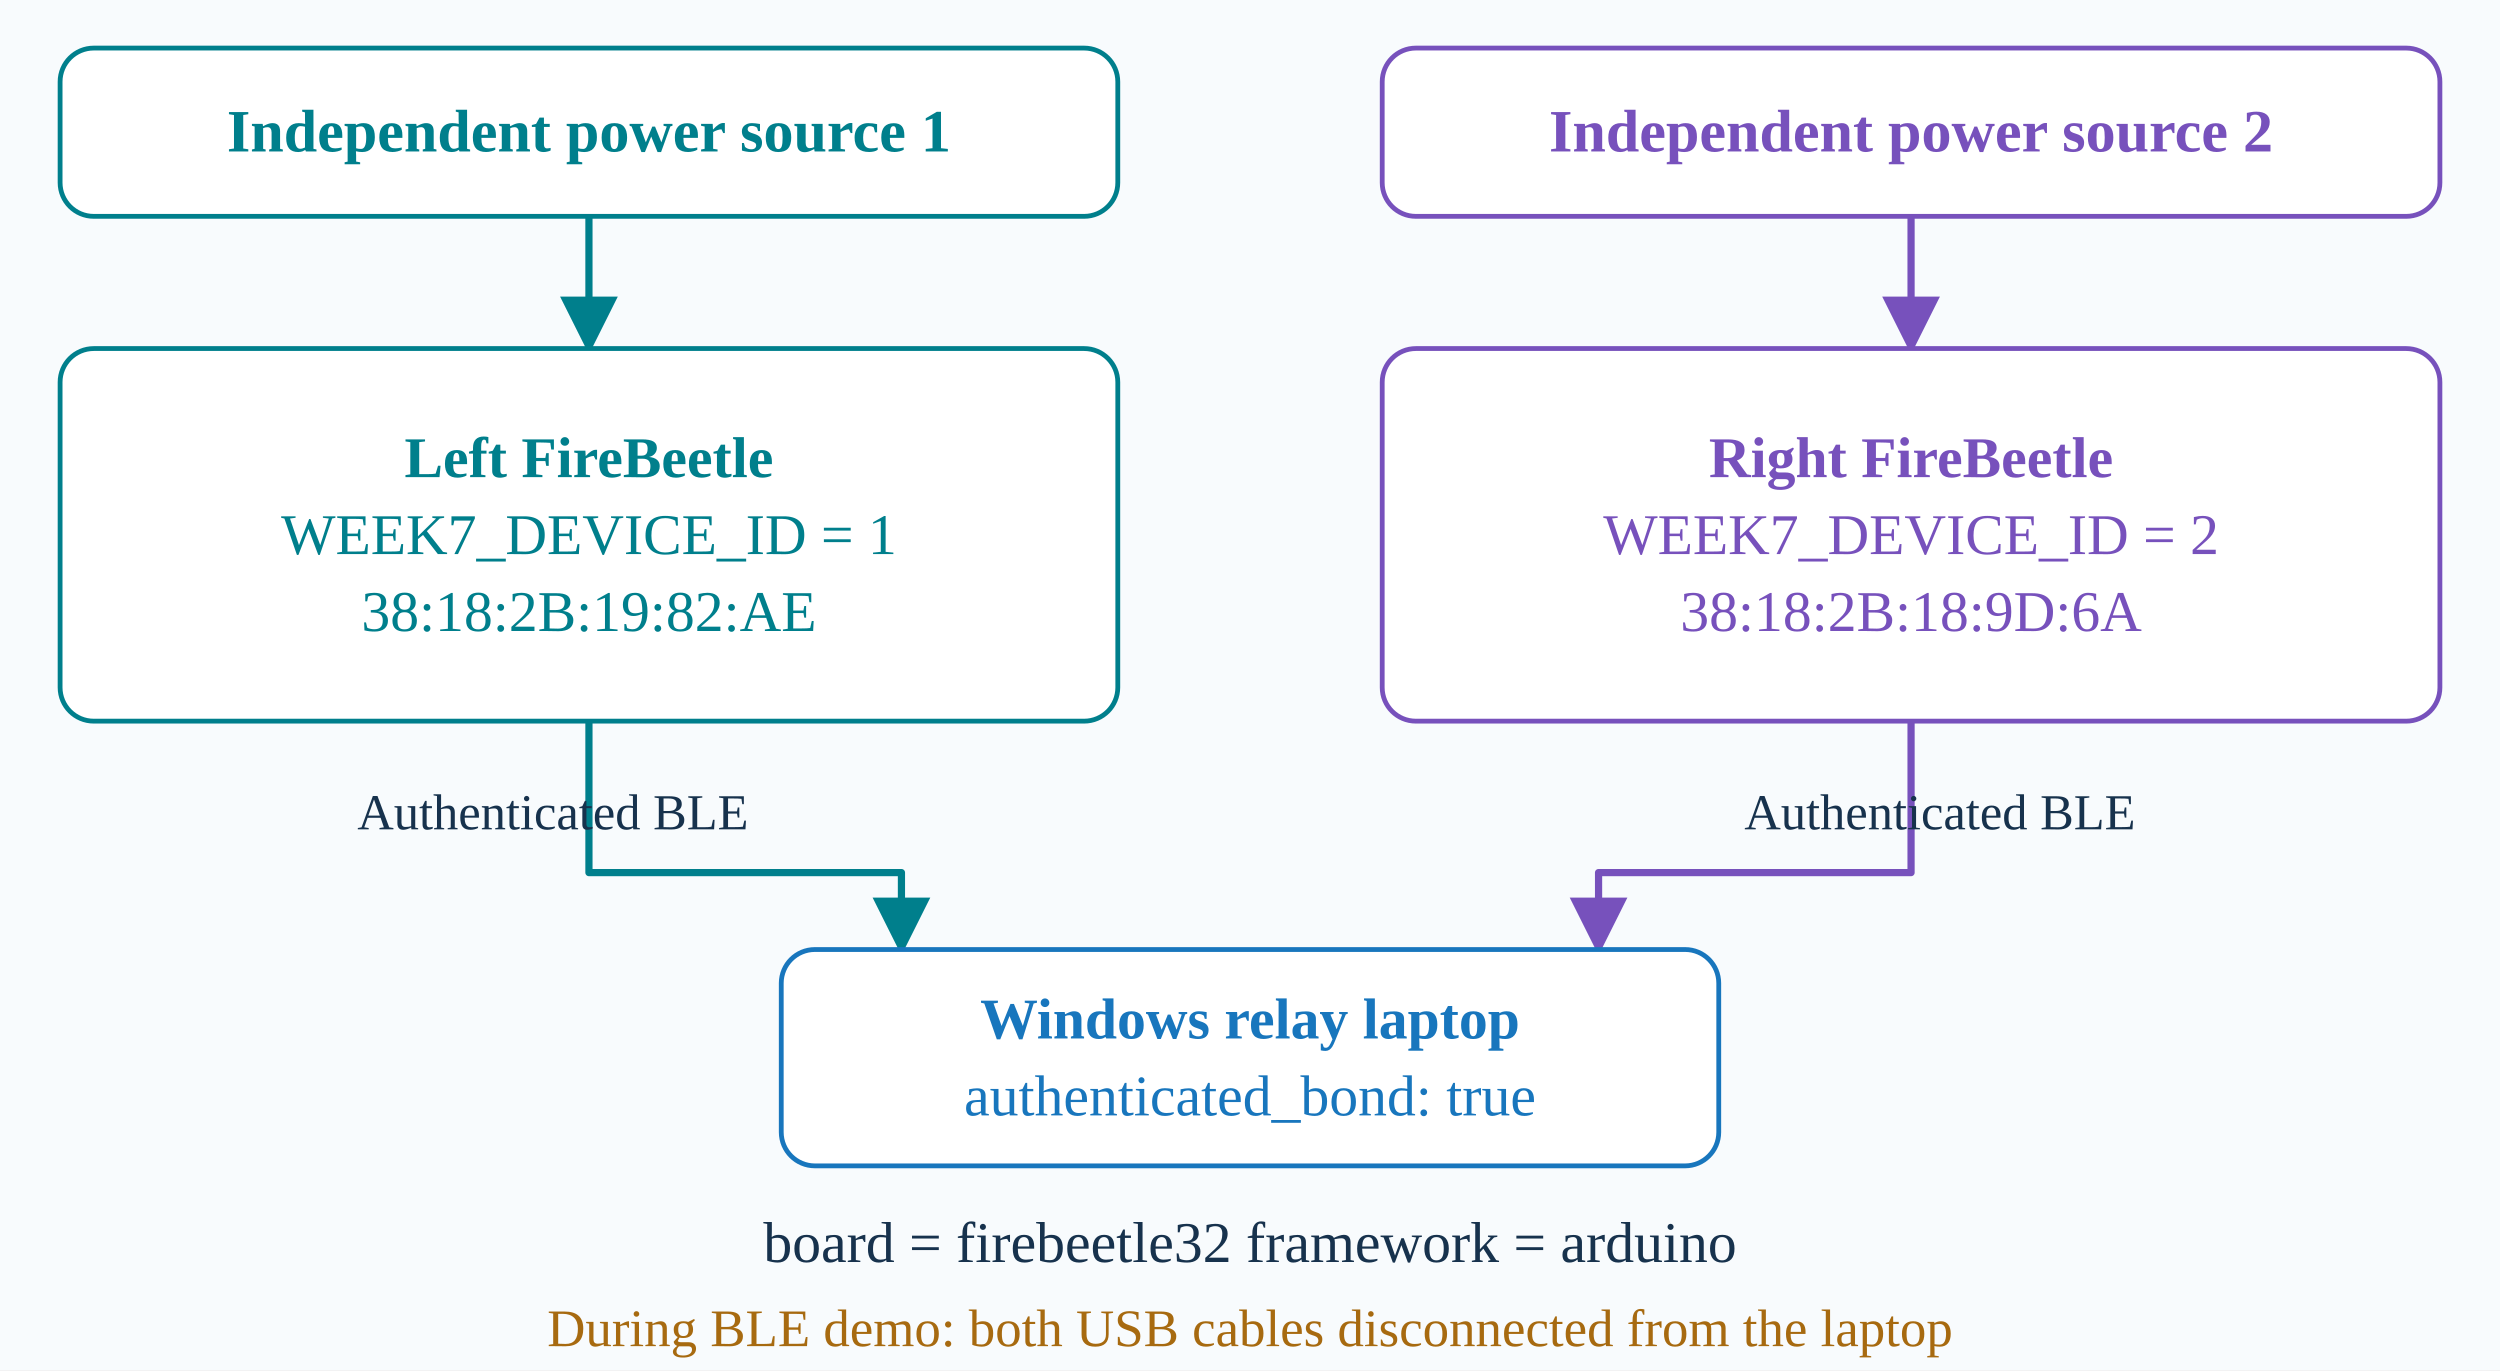
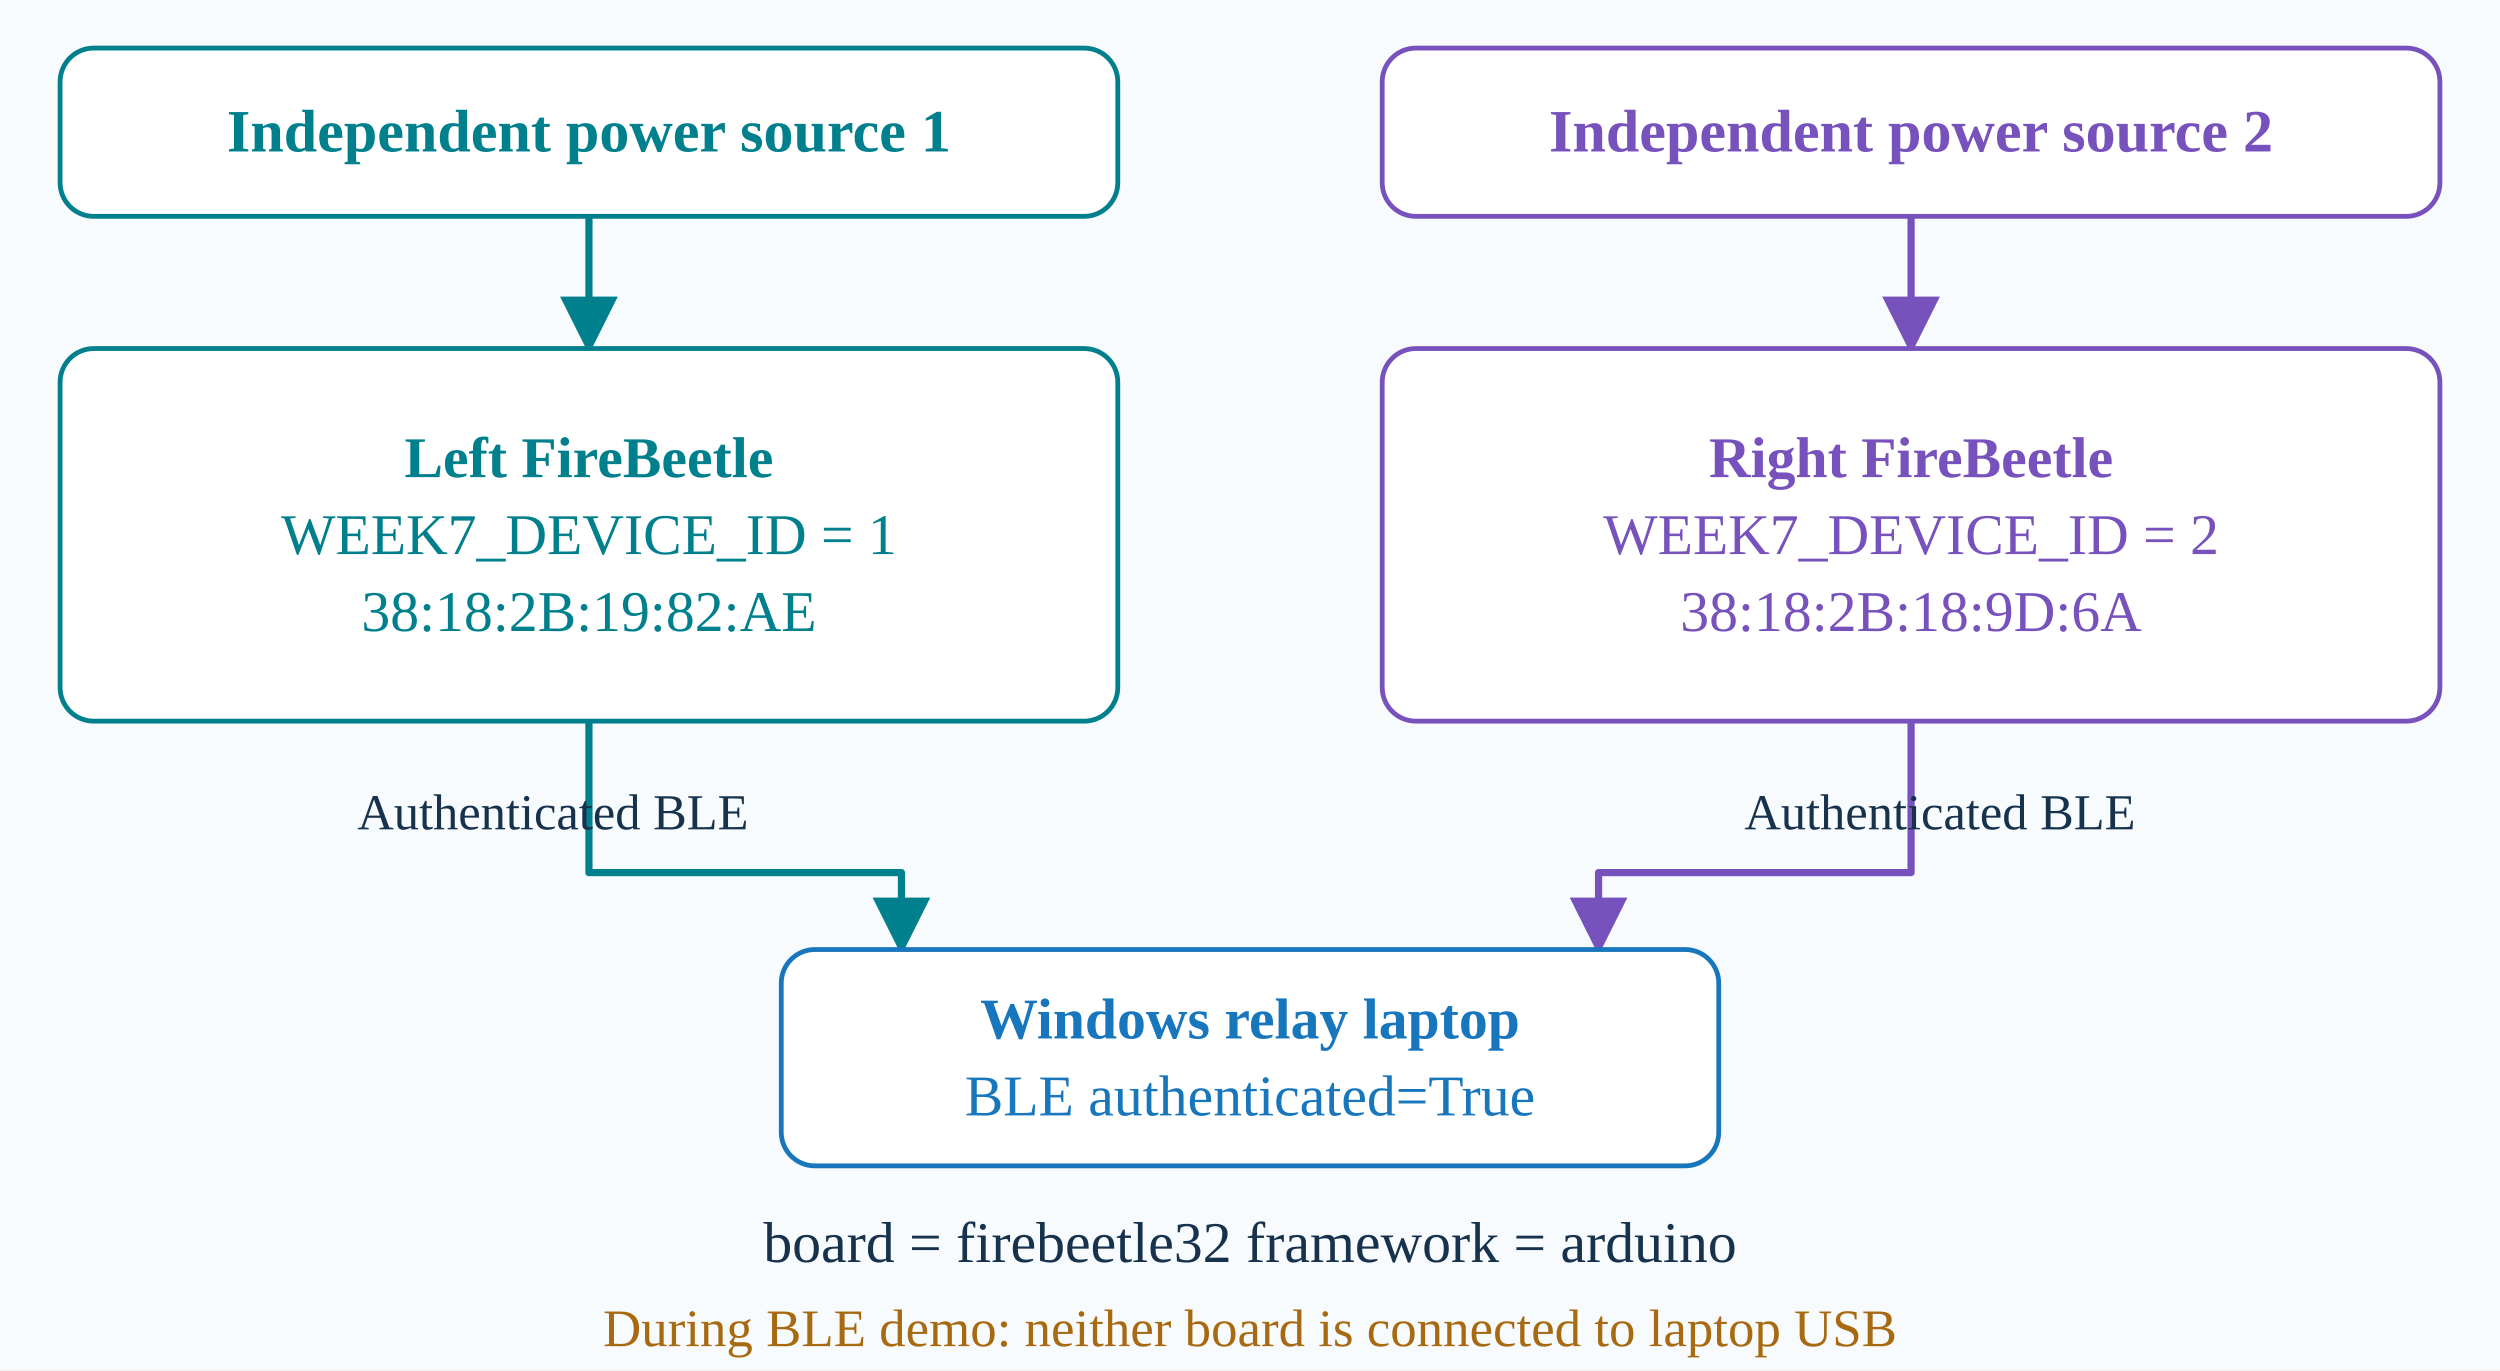
<svg xmlns="http://www.w3.org/2000/svg" viewBox="0 0 1040 570" role="img" aria-label="FireBeetle setup and device IDs">
  <defs>
    <marker id="firebeetle-setup-and-device-ids-arr-ink" viewBox="0 0 10 10" refX="9" refY="5" markerWidth="8" markerHeight="8" orient="auto-start-reverse">
      <path d="M 0 0 L 10 5 L 0 10 Z" fill="#17324d" />
    </marker>
    <marker id="firebeetle-setup-and-device-ids-arr-muted" viewBox="0 0 10 10" refX="9" refY="5" markerWidth="8" markerHeight="8" orient="auto-start-reverse">
      <path d="M 0 0 L 10 5 L 0 10 Z" fill="#52657b" />
    </marker>
    <marker id="firebeetle-setup-and-device-ids-arr-line" viewBox="0 0 10 10" refX="9" refY="5" markerWidth="8" markerHeight="8" orient="auto-start-reverse">
      <path d="M 0 0 L 10 5 L 0 10 Z" fill="#74899f" />
    </marker>
    <marker id="firebeetle-setup-and-device-ids-arr-blue" viewBox="0 0 10 10" refX="9" refY="5" markerWidth="8" markerHeight="8" orient="auto-start-reverse">
      <path d="M 0 0 L 10 5 L 0 10 Z" fill="#1876bd" />
    </marker>
    <marker id="firebeetle-setup-and-device-ids-arr-cyan" viewBox="0 0 10 10" refX="9" refY="5" markerWidth="8" markerHeight="8" orient="auto-start-reverse">
      <path d="M 0 0 L 10 5 L 0 10 Z" fill="#007f8c" />
    </marker>
    <marker id="firebeetle-setup-and-device-ids-arr-purple" viewBox="0 0 10 10" refX="9" refY="5" markerWidth="8" markerHeight="8" orient="auto-start-reverse">
      <path d="M 0 0 L 10 5 L 0 10 Z" fill="#7751bc" />
    </marker>
    <marker id="firebeetle-setup-and-device-ids-arr-light" viewBox="0 0 10 10" refX="9" refY="5" markerWidth="8" markerHeight="8" orient="auto-start-reverse">
      <path d="M 0 0 L 10 5 L 0 10 Z" fill="#eef4f8" />
    </marker>
    <marker id="firebeetle-setup-and-device-ids-arr-white" viewBox="0 0 10 10" refX="9" refY="5" markerWidth="8" markerHeight="8" orient="auto-start-reverse">
      <path d="M 0 0 L 10 5 L 0 10 Z" fill="#ffffff" />
    </marker>
    <marker id="firebeetle-setup-and-device-ids-arr-gold" viewBox="0 0 10 10" refX="9" refY="5" markerWidth="8" markerHeight="8" orient="auto-start-reverse">
      <path d="M 0 0 L 10 5 L 0 10 Z" fill="#a76a10" />
    </marker>
  </defs>
  <rect width="1040" height="570" fill="#f8fbfd" />
  <rect x="25" y="20" width="440" height="70" rx="14" fill="#ffffff" stroke="#007f8c" stroke-width="2" />
  <text x="245.0" y="63.0" font-size="25" fill="#007f8c" text-anchor="middle" font-weight="600">Independent power source 1</text>
  <rect x="575" y="20" width="440" height="70" rx="14" fill="#ffffff" stroke="#7751bc" stroke-width="2" />
  <text x="795.0" y="63.0" font-size="25" fill="#7751bc" text-anchor="middle" font-weight="600">Independent power source 2</text>
  <path d="M 245,90 L 245,145" fill="none" stroke="#007f8c" stroke-width="3" stroke-linejoin="round" marker-end="url(#firebeetle-setup-and-device-ids-arr-cyan)" />
  <path d="M 795,90 L 795,145" fill="none" stroke="#7751bc" stroke-width="3" stroke-linejoin="round" marker-end="url(#firebeetle-setup-and-device-ids-arr-purple)" />
  <rect x="25" y="145" width="440" height="155" rx="14" fill="#ffffff" stroke="#007f8c" stroke-width="2" />
  <text x="245.0" y="198.5" font-size="24" fill="#007f8c" text-anchor="middle" font-weight="600">Left FireBeetle</text>
  <text x="245.0" y="230.5" font-size="24" fill="#007f8c" text-anchor="middle" font-weight="450">WEEK7_DEVICE_ID = 1</text>
  <text x="245.0" y="262.5" font-size="24" fill="#007f8c" text-anchor="middle" font-weight="450">38:18:2B:19:82:AE</text>
  <rect x="575" y="145" width="440" height="155" rx="14" fill="#ffffff" stroke="#7751bc" stroke-width="2" />
  <text x="795.0" y="198.5" font-size="24" fill="#7751bc" text-anchor="middle" font-weight="600">Right FireBeetle</text>
  <text x="795.0" y="230.5" font-size="24" fill="#7751bc" text-anchor="middle" font-weight="450">WEEK7_DEVICE_ID = 2</text>
  <text x="795.0" y="262.5" font-size="24" fill="#7751bc" text-anchor="middle" font-weight="450">38:18:2B:18:9D:6A</text>
  <path d="M 245,300 L 245,363 L 375,363 L 375,395" fill="none" stroke="#007f8c" stroke-width="3" stroke-linejoin="round" marker-end="url(#firebeetle-setup-and-device-ids-arr-cyan)" />
  <path d="M 795,300 L 795,363 L 665,363 L 665,395" fill="none" stroke="#7751bc" stroke-width="3" stroke-linejoin="round" marker-end="url(#firebeetle-setup-and-device-ids-arr-purple)" />
  <text x="230" y="345" font-size="21" fill="#17324d" text-anchor="middle" font-weight="500">Authenticated BLE</text>
  <text x="807" y="345" font-size="21" fill="#17324d" text-anchor="middle" font-weight="500">Authenticated BLE</text>
  <rect x="325" y="395" width="390" height="90" rx="14" fill="#ffffff" stroke="#1876bd" stroke-width="2" />
  <text x="520.0" y="432.0" font-size="24" fill="#1876bd" text-anchor="middle" font-weight="600">Windows relay laptop</text>
-   <text x="520.0" y="464.0" font-size="24" fill="#1876bd" text-anchor="middle" font-weight="450">authenticated_bond: true</text>
+   <text x="520.0" y="464.0" font-size="24" fill="#1876bd" text-anchor="middle" font-weight="450">BLE authenticated=True</text>
  <text x="520" y="525" font-size="24" fill="#17324d" text-anchor="middle" font-weight="500">board = firebeetle32     framework = arduino</text>
-   <text x="520" y="560" font-size="22" fill="#a76a10" text-anchor="middle" font-weight="500">During BLE demo: both USB cables disconnected from the laptop</text>
+   <text x="520" y="560" font-size="22" fill="#a76a10" text-anchor="middle" font-weight="500">During BLE demo: neither board is connected to laptop USB</text>
</svg>
